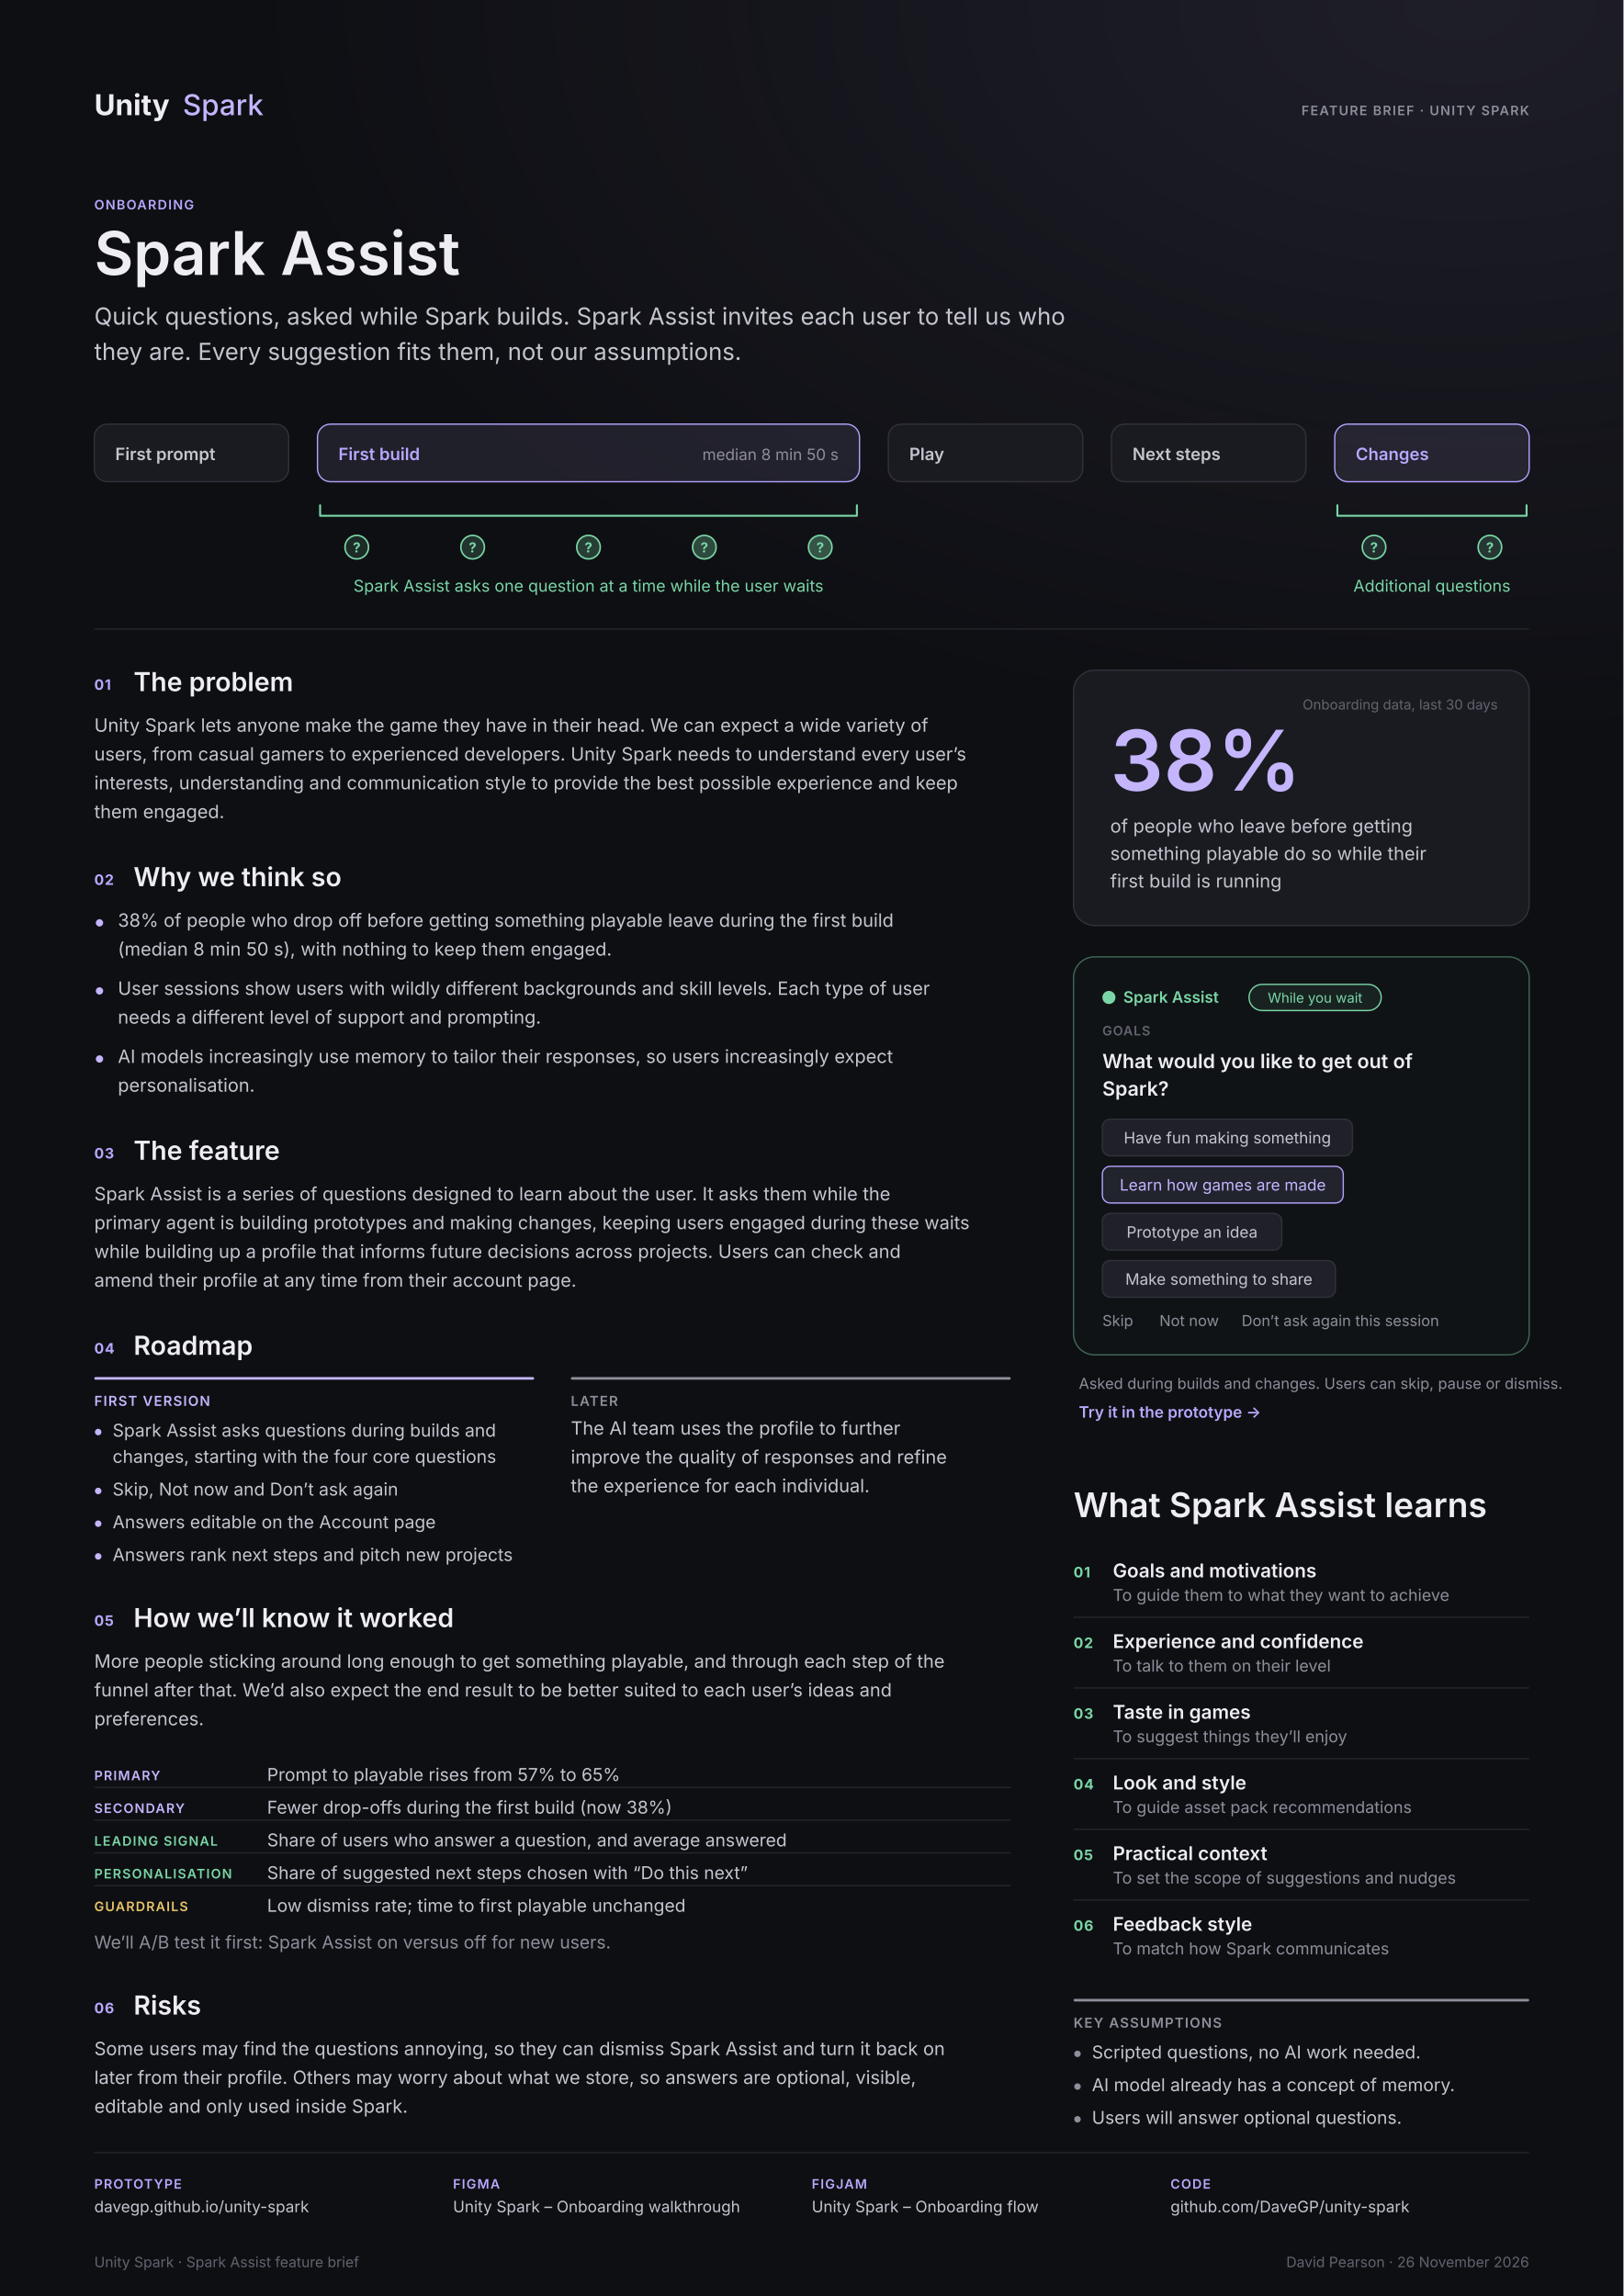
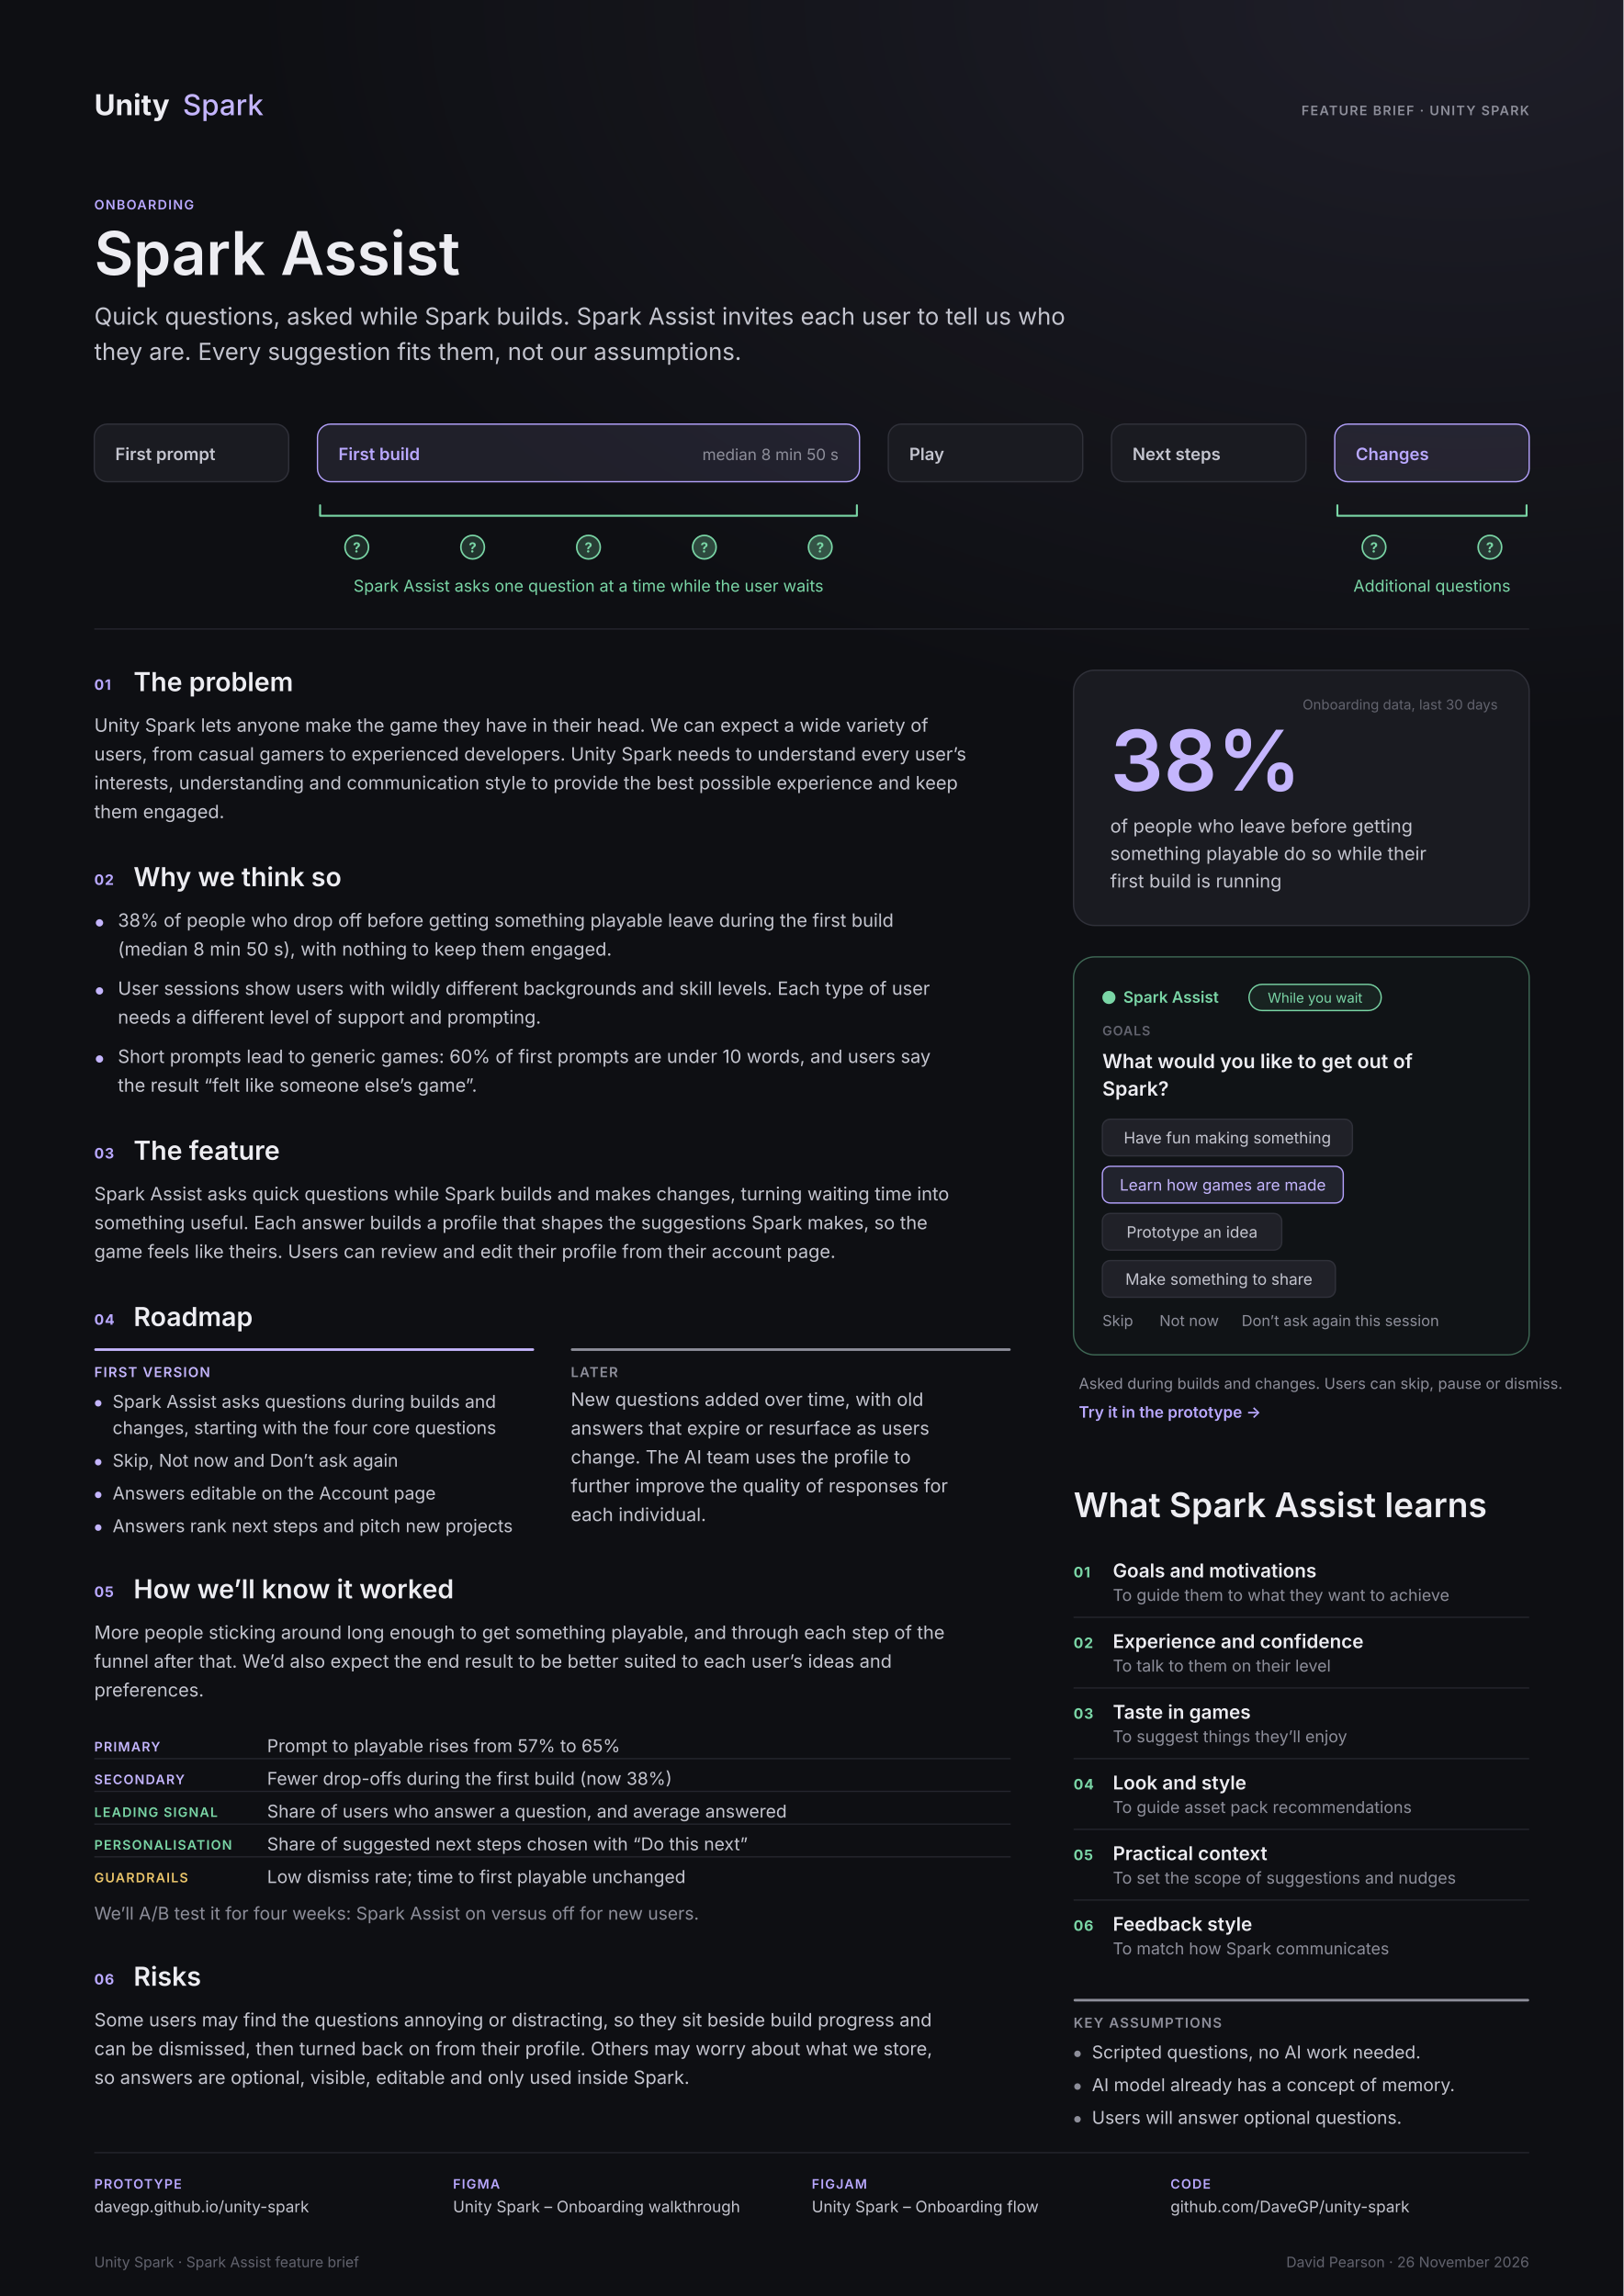
<svg xmlns="http://www.w3.org/2000/svg" id="Feature brief – Spark Assist (A4)" width="1240" height="1754" viewBox="0 0 1240 1754">
  <rect id="Background" x="0" y="0" width="1240" height="1754" fill="#0e0f13" />
  <defs>
    <radialGradient id="brief-glow" cx=".9" cy="0" r=".75">
      <stop stop-color="#c4b5fd" stop-opacity=".09" />
      <stop offset="1" stop-color="#c4b5fd" stop-opacity="0" />
    </radialGradient>
  </defs>
  <rect id="Glow" x="0" y="0" width="1240" height="760" fill="url(#brief-glow)" />
  <g id="Header">
    <g id="Logo">
      <text id="Unity" x="72" y="88" font-family="Inter" font-size="22" font-weight="700" fill="#ededf2">Unity</text>
      <text id="Spark" x="139.6" y="88" font-family="Inter" font-size="22" font-weight="500" fill="#c4b5fd">Spark</text>
    </g>
    <text id="Doc type" x="1168" y="88" font-family="Inter" font-size="10" font-weight="600" fill="#8d8e9a" text-anchor="end" letter-spacing="0.9">FEATURE BRIEF · UNITY SPARK</text>
    <text id="Eyebrow / Onboarding" x="72" y="160" font-family="Inter" font-size="10" font-weight="600" fill="#b9a8ff" letter-spacing="0.9">ONBOARDING</text>
    <text id="Title" x="72" y="210" font-family="Inter" font-size="46" font-weight="600" fill="#ededf2">Spark Assist</text>
    <text id="Subtitle" x="72" y="248" font-family="Inter" font-size="18" font-weight="400" fill="#c4c5cf">
      <tspan x="72" dy="0">Quick questions, asked while Spark builds. Spark Assist invites each user to tell us who</tspan>
      <tspan x="72" dy="27">they are. Every suggestion fits them, not our assumptions.</tspan>
    </text>
  </g>
  <g id="Flow – where Spark Assist fits">
    <g id="Stage – First prompt">
      <rect id="Bar" x="72" y="324" width="148.5" height="44" rx="10" fill="#1a1b21" stroke="#30313a" stroke-width="1" />
      <text id="Label" x="88" y="351.5" font-family="Inter" font-size="13" font-weight="600" fill="#c4c5cf">First prompt</text>
    </g>
    <g id="Stage – First build">
      <rect id="Bar" x="242.5" y="324" width="414" height="44" rx="10" fill="#c4b5fd" fill-opacity="0.1" stroke="#b3a1fb" stroke-width="1" />
      <text id="Label" x="258.5" y="351.5" font-family="Inter" font-size="13" font-weight="600" fill="#b9a8ff">First build</text>
      <text id="Duration" x="640.5" y="351.5" font-family="Inter" font-size="12" font-weight="400" fill="#8d8e9a" text-anchor="end">median 8 min 50 s</text>
    </g>
    <g id="Stage – Play">
      <rect id="Bar" x="678.5" y="324" width="148.5" height="44" rx="10" fill="#1a1b21" stroke="#30313a" stroke-width="1" />
      <text id="Label" x="694.5" y="351.5" font-family="Inter" font-size="13" font-weight="600" fill="#c4c5cf">Play</text>
    </g>
    <g id="Stage – Next steps">
      <rect id="Bar" x="849" y="324" width="148.5" height="44" rx="10" fill="#1a1b21" stroke="#30313a" stroke-width="1" />
      <text id="Label" x="865" y="351.5" font-family="Inter" font-size="13" font-weight="600" fill="#c4c5cf">Next steps</text>
    </g>
    <g id="Stage – Changes">
      <rect id="Bar" x="1019.5" y="324" width="148.5" height="44" rx="10" fill="#c4b5fd" fill-opacity="0.1" stroke="#b3a1fb" stroke-width="1" />
      <text id="Label" x="1035.5" y="351.5" font-family="Inter" font-size="13" font-weight="600" fill="#b9a8ff">Changes</text>
    </g>
    <path id="Bracket – first build" d="M 244.5 386 v 8 H 654.5 v -8" fill="none" stroke="#7ad6a6" stroke-width="1.5" stroke-linecap="round" stroke-linejoin="round" />
    <circle id="Question 1" cx="272.5" cy="418" r="9" fill="#7ad6a6" fill-opacity="0.14" stroke="#7ad6a6" stroke-width="1.2" />
    <text id="Mark" x="272.5" y="422" font-family="Inter" font-size="10.5" font-weight="700" fill="#7ad6a6" text-anchor="middle">?</text>
    <circle id="Question 2" cx="361" cy="418" r="9" fill="#7ad6a6" fill-opacity="0.19" stroke="#7ad6a6" stroke-width="1.2" />
    <text id="Mark" x="361" y="422" font-family="Inter" font-size="10.5" font-weight="700" fill="#7ad6a6" text-anchor="middle">?</text>
    <circle id="Question 3" cx="449.5" cy="418" r="9" fill="#7ad6a6" fill-opacity="0.24" stroke="#7ad6a6" stroke-width="1.2" />
    <text id="Mark" x="449.5" y="422" font-family="Inter" font-size="10.5" font-weight="700" fill="#7ad6a6" text-anchor="middle">?</text>
    <circle id="Question 4" cx="538" cy="418" r="9" fill="#7ad6a6" fill-opacity="0.29" stroke="#7ad6a6" stroke-width="1.2" />
    <text id="Mark" x="538" y="422" font-family="Inter" font-size="10.5" font-weight="700" fill="#7ad6a6" text-anchor="middle">?</text>
    <circle id="Question 5" cx="626.5" cy="418" r="9" fill="#7ad6a6" fill-opacity="0.34" stroke="#7ad6a6" stroke-width="1.2" />
    <text id="Mark" x="626.5" y="422" font-family="Inter" font-size="10.5" font-weight="700" fill="#7ad6a6" text-anchor="middle">?</text>
    <path id="Bracket – changes" d="M 1021.5 386 v 8 H 1166 v -8" fill="none" stroke="#7ad6a6" stroke-width="1.5" stroke-linecap="round" stroke-linejoin="round" />
    <circle id="Question 1" cx="1049.5" cy="418" r="9" fill="#7ad6a6" fill-opacity="0.14" stroke="#7ad6a6" stroke-width="1.2" />
    <text id="Mark" x="1049.5" y="422" font-family="Inter" font-size="10.5" font-weight="700" fill="#7ad6a6" text-anchor="middle">?</text>
    <circle id="Question 2" cx="1138" cy="418" r="9" fill="#7ad6a6" fill-opacity="0.19" stroke="#7ad6a6" stroke-width="1.2" />
    <text id="Mark" x="1138" y="422" font-family="Inter" font-size="10.5" font-weight="700" fill="#7ad6a6" text-anchor="middle">?</text>
    <text id="Caption" x="449.5" y="452" font-family="Inter" font-size="12.5" font-weight="400" fill="#7ad6a6" text-anchor="middle">Spark Assist asks one question at a time while the user waits</text>
    <text id="Caption – changes" x="1093.75" y="452" font-family="Inter" font-size="12.5" font-weight="400" fill="#7ad6a6" text-anchor="middle">Additional questions</text>
  </g>
  <rect id="Divider" x="72" y="480" width="1096" height="1" fill="#24252d" />
  <g id="Brief">
    <g id="01 The problem">
      <text id="Number" x="72" y="527" font-family="Inter" font-size="11" font-weight="700" fill="#b9a8ff" letter-spacing="0.6">01</text>
      <text id="Heading" x="102" y="528" font-family="Inter" font-size="20" font-weight="600" fill="#ededf2">The problem</text>
      <text id="Body" x="72" y="559" font-family="Inter" font-size="14" font-weight="400" fill="#c4c5cf">
        <tspan x="72" dy="0">Unity Spark lets anyone make the game they have in their head. We can expect a wide variety of</tspan>
        <tspan x="72" dy="22">users, from casual gamers to experienced developers. Unity Spark needs to understand every user’s</tspan>
        <tspan x="72" dy="22">interests, understanding and communication style to provide the best possible experience and keep</tspan>
        <tspan x="72" dy="22">them engaged.</tspan>
      </text>
    </g>
    <g id="02 Why we think so">
      <text id="Number" x="72" y="676" font-family="Inter" font-size="11" font-weight="700" fill="#b9a8ff" letter-spacing="0.6">02</text>
      <text id="Heading" x="102" y="677" font-family="Inter" font-size="20" font-weight="600" fill="#ededf2">Why we think so</text>
      <circle cx="76" cy="705" r="2.8" fill="#c4b5fd" />
      <text id="Bullet" x="90" y="708" font-family="Inter" font-size="14" font-weight="400" fill="#c4c5cf">
        <tspan x="90" dy="0">38% of people who drop off before getting something playable leave during the first build</tspan>
        <tspan x="90" dy="22">(median 8 min 50 s), with nothing to keep them engaged.</tspan>
      </text>
      <circle cx="76" cy="757" r="2.8" fill="#c4b5fd" />
      <text id="Bullet" x="90" y="760" font-family="Inter" font-size="14" font-weight="400" fill="#c4c5cf">
        <tspan x="90" dy="0">User sessions show users with wildly different backgrounds and skill levels. Each type of user</tspan>
        <tspan x="90" dy="22">needs a different level of support and prompting.</tspan>
      </text>
      <circle cx="76" cy="809" r="2.8" fill="#c4b5fd" />
      <text id="Bullet" x="90" y="812" font-family="Inter" font-size="14" font-weight="400" fill="#c4c5cf">
-         <tspan x="90" dy="0">AI models increasingly use memory to tailor their responses, so users increasingly expect</tspan>
-         <tspan x="90" dy="22">personalisation.</tspan>
+         <tspan x="90" dy="0">Short prompts lead to generic games: 60% of first prompts are under 10 words, and users say</tspan>
+         <tspan x="90" dy="22">the result “felt like someone else’s game”.</tspan>
      </text>
    </g>
    <g id="03 The feature">
      <text id="Number" x="72" y="885" font-family="Inter" font-size="11" font-weight="700" fill="#b9a8ff" letter-spacing="0.6">03</text>
      <text id="Heading" x="102" y="886" font-family="Inter" font-size="20" font-weight="600" fill="#ededf2">The feature</text>
      <text id="Body" x="72" y="917" font-family="Inter" font-size="14" font-weight="400" fill="#c4c5cf">
-         <tspan x="72" dy="0">Spark Assist is a series of questions designed to learn about the user. It asks them while the</tspan>
-         <tspan x="72" dy="22">primary agent is building prototypes and making changes, keeping users engaged during these waits</tspan>
-         <tspan x="72" dy="22">while building up a profile that informs future decisions across projects. Users can check and</tspan>
-         <tspan x="72" dy="22">amend their profile at any time from their account page.</tspan>
+         <tspan x="72" dy="0">Spark Assist asks quick questions while Spark builds and makes changes, turning waiting time into</tspan>
+         <tspan x="72" dy="22">something useful. Each answer builds a profile that shapes the suggestions Spark makes, so the</tspan>
+         <tspan x="72" dy="22">game feels like theirs. Users can review and edit their profile from their account page.</tspan>
      </text>
    </g>
    <g id="04 Roadmap">
-       <text id="Number" x="72" y="1034" font-family="Inter" font-size="11" font-weight="700" fill="#b9a8ff" letter-spacing="0.6">04</text>
-       <text id="Heading" x="102" y="1035" font-family="Inter" font-size="20" font-weight="600" fill="#ededf2">Roadmap</text>
+       <text id="Number" x="72" y="1012" font-family="Inter" font-size="11" font-weight="700" fill="#b9a8ff" letter-spacing="0.6">04</text>
+       <text id="Heading" x="102" y="1013" font-family="Inter" font-size="20" font-weight="600" fill="#ededf2">Roadmap</text>
      <g id="First version">
-         <rect id="Rule" x="72" y="1052" width="336" height="2" rx="1" fill="#c4b5fd" />
-         <text id="Label" x="72" y="1074" font-family="Inter" font-size="10.5" font-weight="600" fill="#c4b5fd" letter-spacing="0.8">FIRST VERSION</text>
-         <circle cx="75" cy="1094" r="2.5" fill="#c4b5fd" />
-         <text id="Bullet" x="86" y="1097.5" font-family="Inter" font-size="13.5" font-weight="400" fill="#c4c5cf">
+         <rect id="Rule" x="72" y="1030" width="336" height="2" rx="1" fill="#c4b5fd" />
+         <text id="Label" x="72" y="1052" font-family="Inter" font-size="10.5" font-weight="600" fill="#c4b5fd" letter-spacing="0.8">FIRST VERSION</text>
+         <circle cx="75" cy="1072" r="2.5" fill="#c4b5fd" />
+         <text id="Bullet" x="86" y="1075.5" font-family="Inter" font-size="13.5" font-weight="400" fill="#c4c5cf">
          <tspan x="86" dy="0">Spark Assist asks questions during builds and</tspan>
          <tspan x="86" dy="20">changes, starting with the four core questions</tspan>
        </text>
-         <circle cx="75" cy="1139" r="2.5" fill="#c4b5fd" />
-         <text id="Bullet" x="86" y="1142.5" font-family="Inter" font-size="13.5" font-weight="400" fill="#c4c5cf">
+         <circle cx="75" cy="1117" r="2.5" fill="#c4b5fd" />
+         <text id="Bullet" x="86" y="1120.5" font-family="Inter" font-size="13.5" font-weight="400" fill="#c4c5cf">
          <tspan x="86" dy="0">Skip, Not now and Don’t ask again</tspan>
        </text>
-         <circle cx="75" cy="1164" r="2.5" fill="#c4b5fd" />
-         <text id="Bullet" x="86" y="1167.5" font-family="Inter" font-size="13.5" font-weight="400" fill="#c4c5cf">
+         <circle cx="75" cy="1142" r="2.5" fill="#c4b5fd" />
+         <text id="Bullet" x="86" y="1145.5" font-family="Inter" font-size="13.5" font-weight="400" fill="#c4c5cf">
          <tspan x="86" dy="0">Answers editable on the Account page</tspan>
        </text>
-         <circle cx="75" cy="1189" r="2.5" fill="#c4b5fd" />
-         <text id="Bullet" x="86" y="1192.5" font-family="Inter" font-size="13.5" font-weight="400" fill="#c4c5cf">
+         <circle cx="75" cy="1167" r="2.5" fill="#c4b5fd" />
+         <text id="Bullet" x="86" y="1170.5" font-family="Inter" font-size="13.5" font-weight="400" fill="#c4c5cf">
          <tspan x="86" dy="0">Answers rank next steps and pitch new projects</tspan>
        </text>
      </g>
      <g id="Later">
-         <rect id="Rule" x="436" y="1052" width="336" height="2" rx="1" fill="#8d8e9a" />
-         <text id="Label" x="436" y="1074" font-family="Inter" font-size="10.5" font-weight="600" fill="#8d8e9a" letter-spacing="0.8">LATER</text>
-         <text id="Body" x="436" y="1096" font-family="Inter" font-size="14" font-weight="400" fill="#c4c5cf">
-           <tspan x="436" dy="0">The AI team uses the profile to further</tspan>
-           <tspan x="436" dy="22">improve the quality of responses and refine</tspan>
-           <tspan x="436" dy="22">the experience for each individual.</tspan>
+         <rect id="Rule" x="436" y="1030" width="336" height="2" rx="1" fill="#8d8e9a" />
+         <text id="Label" x="436" y="1052" font-family="Inter" font-size="10.5" font-weight="600" fill="#8d8e9a" letter-spacing="0.8">LATER</text>
+         <text id="Body" x="436" y="1074" font-family="Inter" font-size="14" font-weight="400" fill="#c4c5cf">
+           <tspan x="436" dy="0">New questions added over time, with old</tspan>
+           <tspan x="436" dy="22">answers that expire or resurface as users</tspan>
+           <tspan x="436" dy="22">change. The AI team uses the profile to</tspan>
+           <tspan x="436" dy="22">further improve the quality of responses for</tspan>
+           <tspan x="436" dy="22">each individual.</tspan>
        </text>
      </g>
    </g>
    <g id="05 How we’ll know it worked">
-       <text id="Number" x="72" y="1242" font-family="Inter" font-size="11" font-weight="700" fill="#b9a8ff" letter-spacing="0.6">05</text>
-       <text id="Heading" x="102" y="1243" font-family="Inter" font-size="20" font-weight="600" fill="#ededf2">How we’ll know it worked</text>
-       <text id="Body" x="72" y="1274" font-family="Inter" font-size="14" font-weight="400" fill="#c4c5cf">
+       <text id="Number" x="72" y="1220" font-family="Inter" font-size="11" font-weight="700" fill="#b9a8ff" letter-spacing="0.6">05</text>
+       <text id="Heading" x="102" y="1221" font-family="Inter" font-size="20" font-weight="600" fill="#ededf2">How we’ll know it worked</text>
+       <text id="Body" x="72" y="1252" font-family="Inter" font-size="14" font-weight="400" fill="#c4c5cf">
        <tspan x="72" dy="0">More people sticking around long enough to get something playable, and through each step of the</tspan>
        <tspan x="72" dy="22">funnel after that. We’d also expect the end result to be better suited to each user’s ideas and</tspan>
        <tspan x="72" dy="22">preferences.</tspan>
      </text>
      <g id="Metric – Primary">
-         <text id="Kind" x="72" y="1360" font-family="Inter" font-size="10" font-weight="600" fill="#c4b5fd" letter-spacing="0.8">PRIMARY</text>
-         <text id="Measure" x="204" y="1360.5" font-family="Inter" font-size="13.5" font-weight="400" fill="#c4c5cf">Prompt to playable rises from 57% to 65%</text>
+         <text id="Kind" x="72" y="1338" font-family="Inter" font-size="10" font-weight="600" fill="#c4b5fd" letter-spacing="0.8">PRIMARY</text>
+         <text id="Measure" x="204" y="1338.5" font-family="Inter" font-size="13.5" font-weight="400" fill="#c4c5cf">Prompt to playable rises from 57% to 65%</text>
      </g>
      <g id="Metric – Secondary">
-         <rect id="Rule" x="72" y="1365" width="700" height="1" fill="#24252d" />
-         <text id="Kind" x="72" y="1385" font-family="Inter" font-size="10" font-weight="600" fill="#c4b5fd" letter-spacing="0.8">SECONDARY</text>
-         <text id="Measure" x="204" y="1385.5" font-family="Inter" font-size="13.5" font-weight="400" fill="#c4c5cf">Fewer drop-offs during the first build (now 38%)</text>
+         <rect id="Rule" x="72" y="1343" width="700" height="1" fill="#24252d" />
+         <text id="Kind" x="72" y="1363" font-family="Inter" font-size="10" font-weight="600" fill="#c4b5fd" letter-spacing="0.8">SECONDARY</text>
+         <text id="Measure" x="204" y="1363.5" font-family="Inter" font-size="13.5" font-weight="400" fill="#c4c5cf">Fewer drop-offs during the first build (now 38%)</text>
      </g>
      <g id="Metric – Leading signal">
-         <rect id="Rule" x="72" y="1390" width="700" height="1" fill="#24252d" />
-         <text id="Kind" x="72" y="1410" font-family="Inter" font-size="10" font-weight="600" fill="#7ad6a6" letter-spacing="0.8">LEADING SIGNAL</text>
-         <text id="Measure" x="204" y="1410.5" font-family="Inter" font-size="13.5" font-weight="400" fill="#c4c5cf">Share of users who answer a question, and average answered</text>
+         <rect id="Rule" x="72" y="1368" width="700" height="1" fill="#24252d" />
+         <text id="Kind" x="72" y="1388" font-family="Inter" font-size="10" font-weight="600" fill="#7ad6a6" letter-spacing="0.8">LEADING SIGNAL</text>
+         <text id="Measure" x="204" y="1388.5" font-family="Inter" font-size="13.5" font-weight="400" fill="#c4c5cf">Share of users who answer a question, and average answered</text>
      </g>
      <g id="Metric – Personalisation">
-         <rect id="Rule" x="72" y="1415" width="700" height="1" fill="#24252d" />
-         <text id="Kind" x="72" y="1435" font-family="Inter" font-size="10" font-weight="600" fill="#7ad6a6" letter-spacing="0.8">PERSONALISATION</text>
-         <text id="Measure" x="204" y="1435.5" font-family="Inter" font-size="13.5" font-weight="400" fill="#c4c5cf">Share of suggested next steps chosen with “Do this next”</text>
+         <rect id="Rule" x="72" y="1393" width="700" height="1" fill="#24252d" />
+         <text id="Kind" x="72" y="1413" font-family="Inter" font-size="10" font-weight="600" fill="#7ad6a6" letter-spacing="0.8">PERSONALISATION</text>
+         <text id="Measure" x="204" y="1413.5" font-family="Inter" font-size="13.5" font-weight="400" fill="#c4c5cf">Share of suggested next steps chosen with “Do this next”</text>
      </g>
      <g id="Metric – Guardrails">
-         <rect id="Rule" x="72" y="1440" width="700" height="1" fill="#24252d" />
-         <text id="Kind" x="72" y="1460" font-family="Inter" font-size="10" font-weight="600" fill="#e9c46a" letter-spacing="0.8">GUARDRAILS</text>
-         <text id="Measure" x="204" y="1460.5" font-family="Inter" font-size="13.5" font-weight="400" fill="#c4c5cf">Low dismiss rate; time to first playable unchanged</text>
-       </g>
-       <text id="Test plan" x="72" y="1488.5" font-family="Inter" font-size="13.5" font-weight="400" fill="#8d8e9a">
-         <tspan x="72" dy="0">We’ll A/B test it first: Spark Assist on versus off for new users.</tspan>
+         <rect id="Rule" x="72" y="1418" width="700" height="1" fill="#24252d" />
+         <text id="Kind" x="72" y="1438" font-family="Inter" font-size="10" font-weight="600" fill="#e9c46a" letter-spacing="0.8">GUARDRAILS</text>
+         <text id="Measure" x="204" y="1438.5" font-family="Inter" font-size="13.5" font-weight="400" fill="#c4c5cf">Low dismiss rate; time to first playable unchanged</text>
+       </g>
+       <text id="Test plan" x="72" y="1466.5" font-family="Inter" font-size="13.5" font-weight="400" fill="#8d8e9a">
+         <tspan x="72" dy="0">We’ll A/B test it for four weeks: Spark Assist on versus off for new users.</tspan>
      </text>
    </g>
    <g id="06 Risks">
-       <text id="Number" x="72" y="1538" font-family="Inter" font-size="11" font-weight="700" fill="#b9a8ff" letter-spacing="0.6">06</text>
-       <text id="Heading" x="102" y="1539" font-family="Inter" font-size="20" font-weight="600" fill="#ededf2">Risks</text>
-       <text id="Body" x="72" y="1570" font-family="Inter" font-size="14" font-weight="400" fill="#c4c5cf">
-         <tspan x="72" dy="0">Some users may find the questions annoying, so they can dismiss Spark Assist and turn it back on</tspan>
-         <tspan x="72" dy="22">later from their profile. Others may worry about what we store, so answers are optional, visible,</tspan>
-         <tspan x="72" dy="22">editable and only used inside Spark.</tspan>
+       <text id="Number" x="72" y="1516" font-family="Inter" font-size="11" font-weight="700" fill="#b9a8ff" letter-spacing="0.6">06</text>
+       <text id="Heading" x="102" y="1517" font-family="Inter" font-size="20" font-weight="600" fill="#ededf2">Risks</text>
+       <text id="Body" x="72" y="1548" font-family="Inter" font-size="14" font-weight="400" fill="#c4c5cf">
+         <tspan x="72" dy="0">Some users may find the questions annoying or distracting, so they sit beside build progress and</tspan>
+         <tspan x="72" dy="22">can be dismissed, then turned back on from their profile. Others may worry about what we store,</tspan>
+         <tspan x="72" dy="22">so answers are optional, visible, editable and only used inside Spark.</tspan>
      </text>
    </g>
  </g>
  <g id="Visuals">
    <g id="Stat – build abandonment">
      <rect id="Card" x="820" y="512" width="348" height="195" rx="16" fill="#1a1b21" stroke="#30313a" stroke-width="1" />
      <text id="Number" x="848" y="604" font-family="Inter" font-size="64" font-weight="600" fill="#c4b5fd">38%</text>
      <text id="Caption" x="848" y="636" font-family="Inter" font-size="14" font-weight="400" fill="#c4c5cf">
        <tspan x="848" dy="0">of people who leave before getting</tspan>
        <tspan x="848" dy="21">something playable do so while their</tspan>
        <tspan x="848" dy="21">first build is running</tspan>
      </text>
      <text id="Source" x="1144" y="542" font-family="Inter" font-size="10.5" font-weight="400" fill="#62636e" text-anchor="end">Onboarding data, last 30 days</text>
    </g>
    <g id="Sketch – one question at a time">
      <rect id="Card" x="820" y="731" width="348" height="304" rx="16" fill="#7ad6a6" fill-opacity="0.04" stroke="#7ad6a6" stroke-width="1" opacity="0.45" />
      <circle cx="847" cy="762" r="5" fill="#7ad6a6" />
      <text id="Name" x="858" y="766" font-family="Inter" font-size="12" font-weight="600" fill="#7ad6a6">Spark Assist</text>
      <g id="Badge">
        <rect id="Pill" x="954" y="752" width="101" height="20" rx="10" fill="#7ad6a6" fill-opacity="0.08" stroke="#7ad6a6" stroke-width="1" />
        <text id="Label" x="1004.5" y="766" font-family="Inter" font-size="10.5" font-weight="400" fill="#7ad6a6" text-anchor="middle">While you wait</text>
      </g>
      <text id="Topic" x="842" y="791" font-family="Inter" font-size="10" font-weight="600" fill="#62636e" letter-spacing="0.6">GOALS</text>
      <text id="Question" x="842" y="816" font-family="Inter" font-size="15" font-weight="600" fill="#ededf2">
        <tspan x="842" dy="0">What would you like to get out of</tspan>
        <tspan x="842" dy="21">Spark?</tspan>
      </text>
      <g id="Chip – Have fun making something">
        <rect id="Chip" x="842" y="855" width="191" height="28" rx="6" fill="#202128" stroke="#30313a" stroke-width="1" />
        <text id="Label" x="937.5" y="873.5" font-family="Inter" font-size="12" font-weight="400" fill="#c4c5cf" text-anchor="middle">Have fun making something</text>
      </g>
      <g id="Chip – Learn how games are made">
        <rect id="Chip" x="842" y="891" width="184" height="28" rx="6" fill="#c4b5fd" fill-opacity="0.1" stroke="#b3a1fb" stroke-width="1" />
        <text id="Label" x="934" y="909.5" font-family="Inter" font-size="12" font-weight="400" fill="#c4b5fd" text-anchor="middle">Learn how games are made</text>
      </g>
      <g id="Chip – Prototype an idea">
        <rect id="Chip" x="842" y="927" width="137" height="28" rx="6" fill="#202128" stroke="#30313a" stroke-width="1" />
        <text id="Label" x="910.5" y="945.5" font-family="Inter" font-size="12" font-weight="400" fill="#c4c5cf" text-anchor="middle">Prototype an idea</text>
      </g>
      <g id="Chip – Make something to share">
        <rect id="Chip" x="842" y="963" width="178" height="28" rx="6" fill="#202128" stroke="#30313a" stroke-width="1" />
        <text id="Label" x="931" y="981.5" font-family="Inter" font-size="12" font-weight="400" fill="#c4c5cf" text-anchor="middle">Make something to share</text>
      </g>
      <text id="Action – Skip" x="842" y="1013" font-family="Inter" font-size="11.5" font-weight="400" fill="#8d8e9a">Skip</text>
      <text id="Action – Not now" x="885.585" y="1013" font-family="Inter" font-size="11.5" font-weight="400" fill="#8d8e9a">Not now</text>
      <text id="Action – Don’t ask again this session" x="948.359" y="1013" font-family="Inter" font-size="11.5" font-weight="400" fill="#8d8e9a">Don’t ask again this session</text>
    </g>
    <text id="Sketch caption" x="824" y="1061" font-family="Inter" font-size="11.5" font-weight="400" fill="#8d8e9a">Asked during builds and changes. Users can skip, pause or dismiss.</text>
    <text id="Try it link" x="824" y="1083" font-family="Inter" font-size="12" font-weight="600" fill="#b9a8ff">Try it in the prototype →</text>
    <g id="What it learns – heading">
      <text id="Heading" x="820" y="1159" font-family="Inter" font-size="26" font-weight="600" fill="#ededf2">What Spark Assist learns</text>
    </g>
    <g id="Topic – Goals and motivations">
      <text id="Number" x="820" y="1205" font-family="Inter" font-size="11" font-weight="700" fill="#7ad6a6" letter-spacing="0.6">01</text>
      <text id="Topic" x="850" y="1205" font-family="Inter" font-size="14.5" font-weight="600" fill="#ededf2">Goals and motivations</text>
      <text id="Why" x="850" y="1223" font-family="Inter" font-size="12.5" font-weight="400" fill="#8d8e9a">To guide them to what they want to achieve</text>
    </g>
    <g id="Topic – Experience and confidence">
      <rect id="Rule" x="820" y="1235" width="348" height="1" fill="#24252d" />
      <text id="Number" x="820" y="1259" font-family="Inter" font-size="11" font-weight="700" fill="#7ad6a6" letter-spacing="0.6">02</text>
      <text id="Topic" x="850" y="1259" font-family="Inter" font-size="14.5" font-weight="600" fill="#ededf2">Experience and confidence</text>
      <text id="Why" x="850" y="1277" font-family="Inter" font-size="12.5" font-weight="400" fill="#8d8e9a">To talk to them on their level</text>
    </g>
    <g id="Topic – Taste in games">
      <rect id="Rule" x="820" y="1289" width="348" height="1" fill="#24252d" />
      <text id="Number" x="820" y="1313" font-family="Inter" font-size="11" font-weight="700" fill="#7ad6a6" letter-spacing="0.6">03</text>
      <text id="Topic" x="850" y="1313" font-family="Inter" font-size="14.5" font-weight="600" fill="#ededf2">Taste in games</text>
      <text id="Why" x="850" y="1331" font-family="Inter" font-size="12.5" font-weight="400" fill="#8d8e9a">To suggest things they’ll enjoy</text>
    </g>
    <g id="Topic – Look and style">
      <rect id="Rule" x="820" y="1343" width="348" height="1" fill="#24252d" />
      <text id="Number" x="820" y="1367" font-family="Inter" font-size="11" font-weight="700" fill="#7ad6a6" letter-spacing="0.6">04</text>
      <text id="Topic" x="850" y="1367" font-family="Inter" font-size="14.5" font-weight="600" fill="#ededf2">Look and style</text>
      <text id="Why" x="850" y="1385" font-family="Inter" font-size="12.5" font-weight="400" fill="#8d8e9a">To guide asset pack recommendations</text>
    </g>
    <g id="Topic – Practical context">
      <rect id="Rule" x="820" y="1397" width="348" height="1" fill="#24252d" />
      <text id="Number" x="820" y="1421" font-family="Inter" font-size="11" font-weight="700" fill="#7ad6a6" letter-spacing="0.6">05</text>
      <text id="Topic" x="850" y="1421" font-family="Inter" font-size="14.5" font-weight="600" fill="#ededf2">Practical context</text>
      <text id="Why" x="850" y="1439" font-family="Inter" font-size="12.5" font-weight="400" fill="#8d8e9a">To set the scope of suggestions and nudges</text>
    </g>
    <g id="Topic – Feedback style">
      <rect id="Rule" x="820" y="1451" width="348" height="1" fill="#24252d" />
      <text id="Number" x="820" y="1475" font-family="Inter" font-size="11" font-weight="700" fill="#7ad6a6" letter-spacing="0.6">06</text>
      <text id="Topic" x="850" y="1475" font-family="Inter" font-size="14.5" font-weight="600" fill="#ededf2">Feedback style</text>
      <text id="Why" x="850" y="1493" font-family="Inter" font-size="12.5" font-weight="400" fill="#8d8e9a">To match how Spark communicates</text>
    </g>
    <g id="Key assumptions">
      <rect id="Rule" x="820" y="1527" width="348" height="2" rx="1" fill="#8d8e9a" />
      <text id="Label" x="820" y="1549" font-family="Inter" font-size="10.5" font-weight="600" fill="#8d8e9a" letter-spacing="0.8">KEY ASSUMPTIONS</text>
      <circle cx="823" cy="1569" r="2.5" fill="#8d8e9a" />
      <text id="Bullet" x="834" y="1572.5" font-family="Inter" font-size="13.5" font-weight="400" fill="#c4c5cf">
        <tspan x="834" dy="0">Scripted questions, no AI work needed.</tspan>
      </text>
      <circle cx="823" cy="1594" r="2.5" fill="#8d8e9a" />
      <text id="Bullet" x="834" y="1597.5" font-family="Inter" font-size="13.5" font-weight="400" fill="#c4c5cf">
        <tspan x="834" dy="0">AI model already has a concept of memory.</tspan>
      </text>
      <circle cx="823" cy="1619" r="2.5" fill="#8d8e9a" />
      <text id="Bullet" x="834" y="1622.5" font-family="Inter" font-size="13.5" font-weight="400" fill="#c4c5cf">
        <tspan x="834" dy="0">Users will answer optional questions.</tspan>
      </text>
    </g>
  </g>
  <g id="Footer">
    <rect id="Divider" x="72" y="1644" width="1096" height="1" fill="#24252d" />
    <g id="Link – Prototype">
      <text id="Kind" x="72" y="1672" font-family="Inter" font-size="10" font-weight="600" fill="#b9a8ff" letter-spacing="0.8">PROTOTYPE</text>
      <text id="Where" x="72" y="1690" font-family="Inter" font-size="12" font-weight="400" fill="#c4c5cf">davegp.github.io/unity-spark</text>
    </g>
    <g id="Link – Figma">
      <text id="Kind" x="346" y="1672" font-family="Inter" font-size="10" font-weight="600" fill="#b9a8ff" letter-spacing="0.8">FIGMA</text>
      <text id="Where" x="346" y="1690" font-family="Inter" font-size="12" font-weight="400" fill="#c4c5cf">Unity Spark – Onboarding walkthrough</text>
    </g>
    <g id="Link – FigJam">
      <text id="Kind" x="620" y="1672" font-family="Inter" font-size="10" font-weight="600" fill="#b9a8ff" letter-spacing="0.8">FIGJAM</text>
      <text id="Where" x="620" y="1690" font-family="Inter" font-size="12" font-weight="400" fill="#c4c5cf">Unity Spark – Onboarding flow</text>
    </g>
    <g id="Link – Code">
      <text id="Kind" x="894" y="1672" font-family="Inter" font-size="10" font-weight="600" fill="#b9a8ff" letter-spacing="0.8">CODE</text>
      <text id="Where" x="894" y="1690" font-family="Inter" font-size="12" font-weight="400" fill="#c4c5cf">github.com/DaveGP/unity-spark</text>
    </g>
    <text id="Footer" x="72" y="1732" font-family="Inter" font-size="11" font-weight="400" fill="#62636e">Unity Spark · Spark Assist feature brief</text>
    <text id="Author" x="1168" y="1732" font-family="Inter" font-size="11" font-weight="400" fill="#62636e" text-anchor="end">David Pearson · 26 November 2026</text>
  </g>
</svg>
